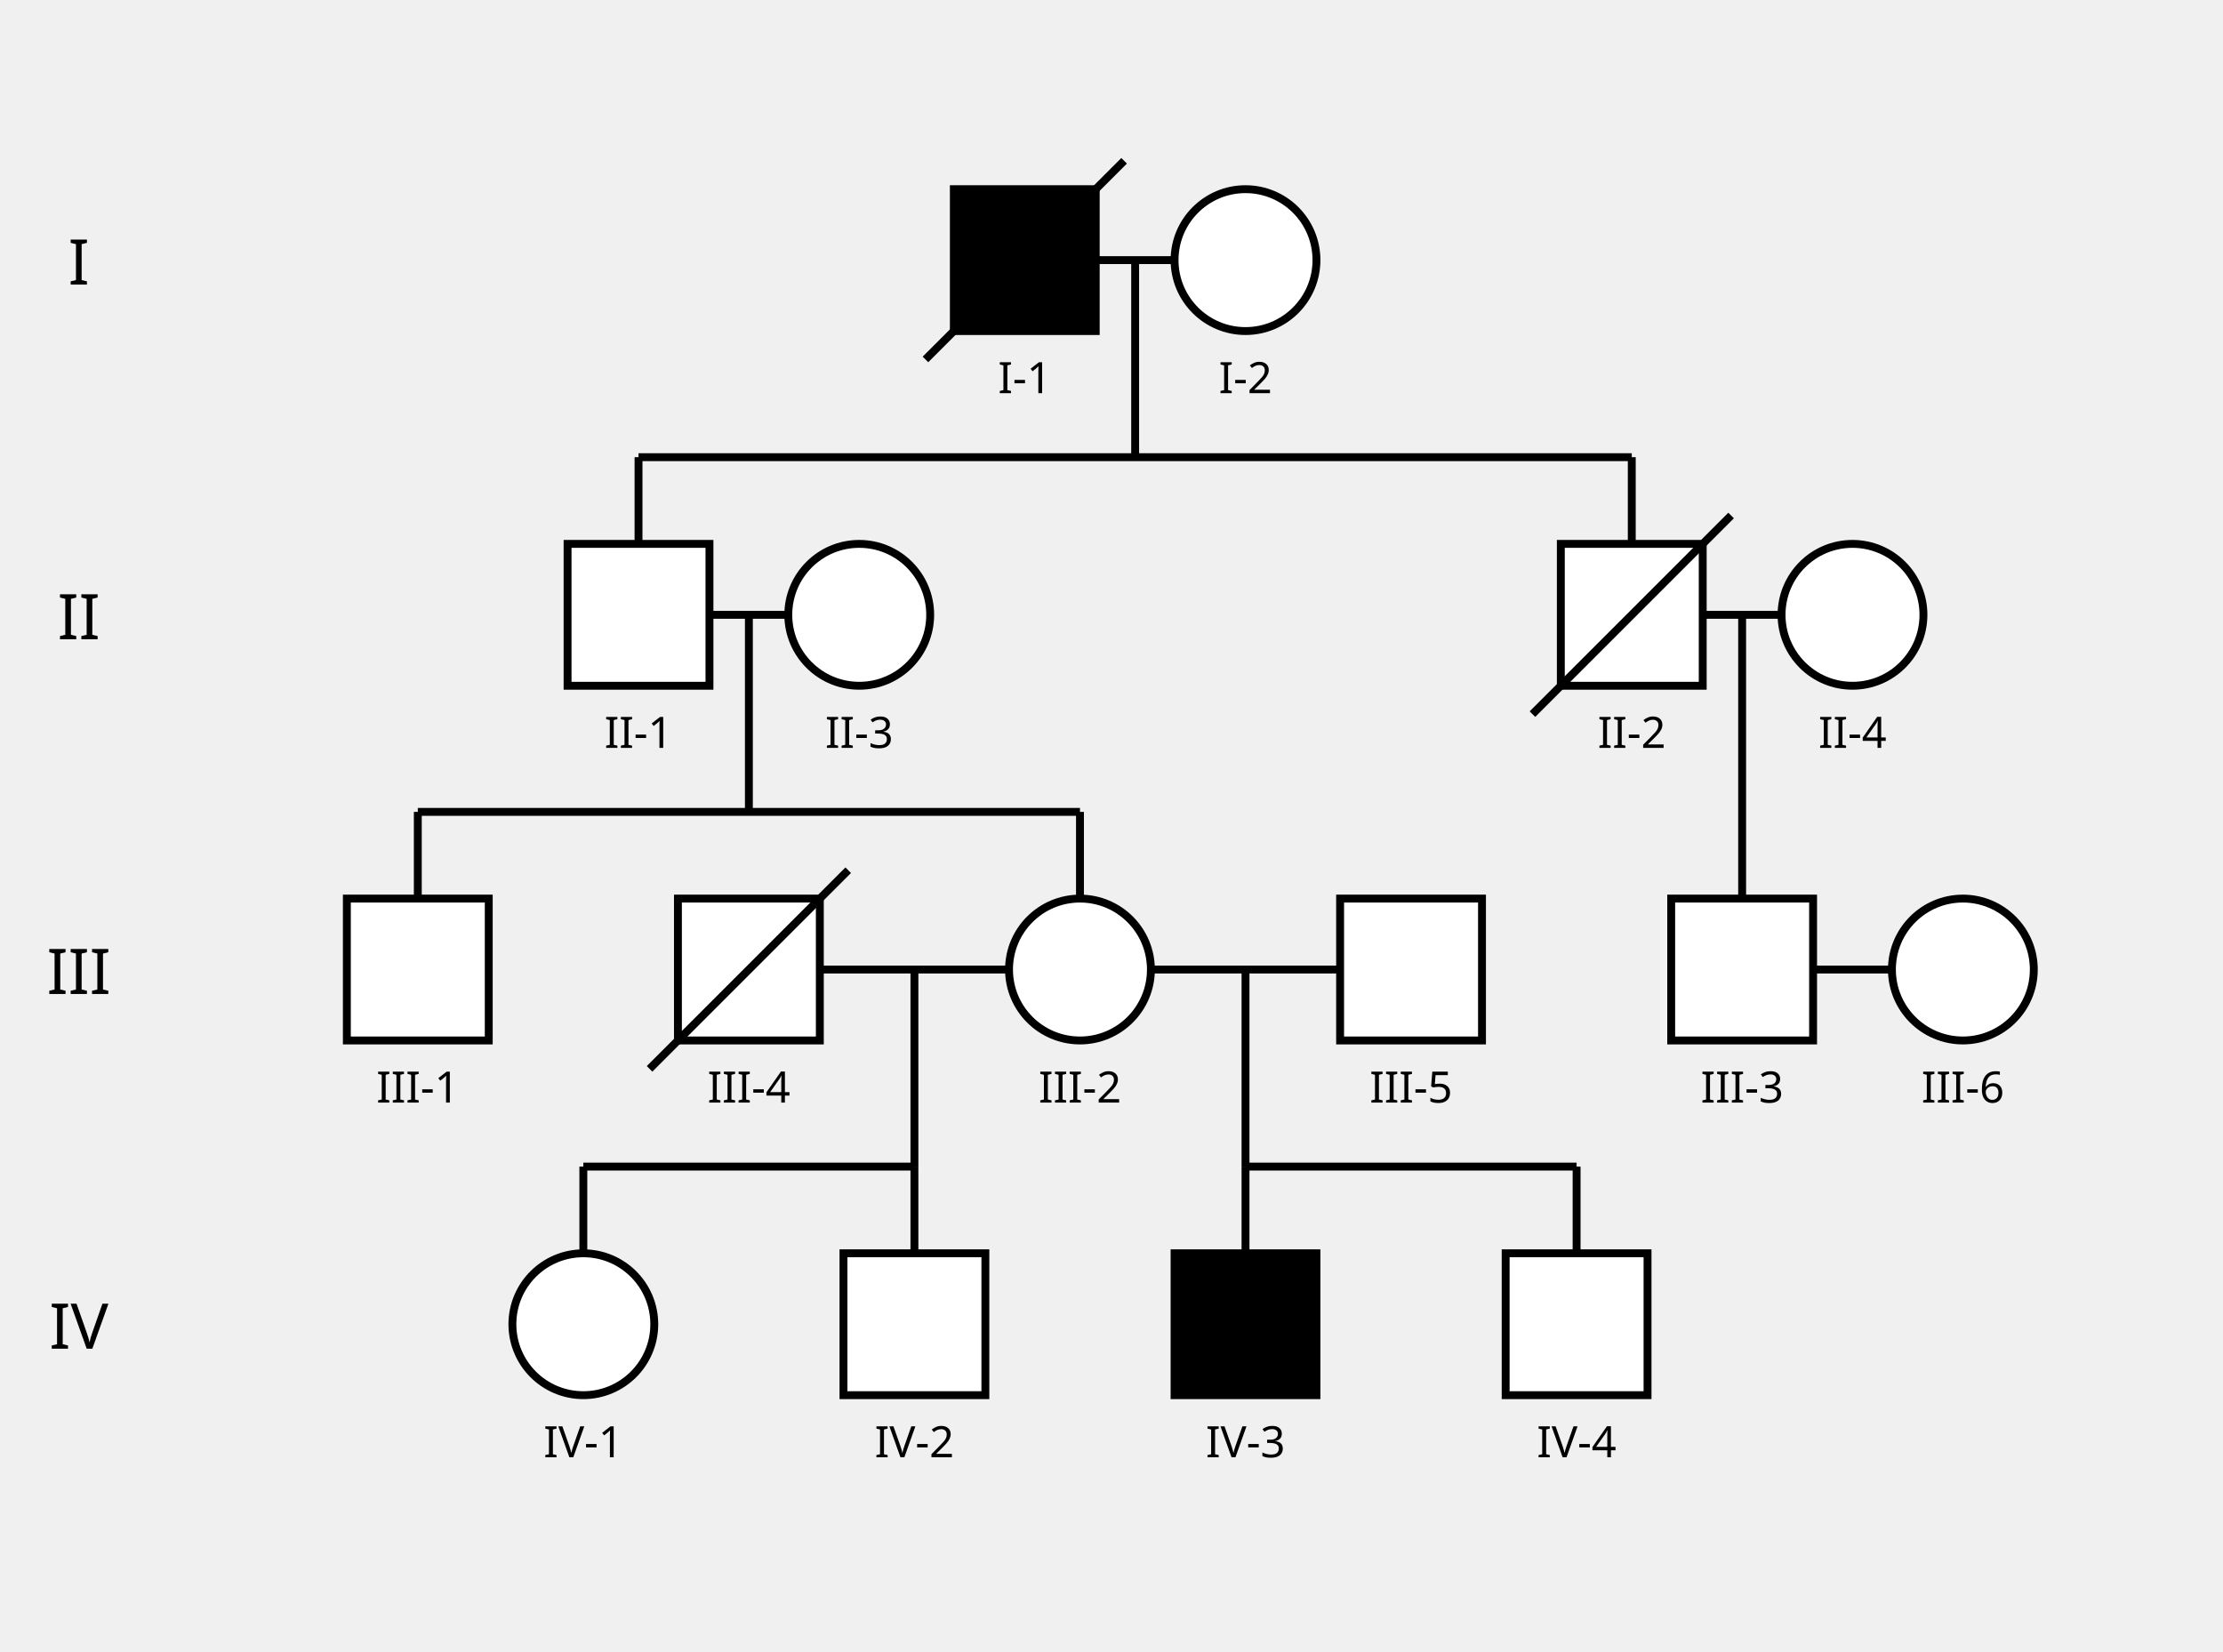
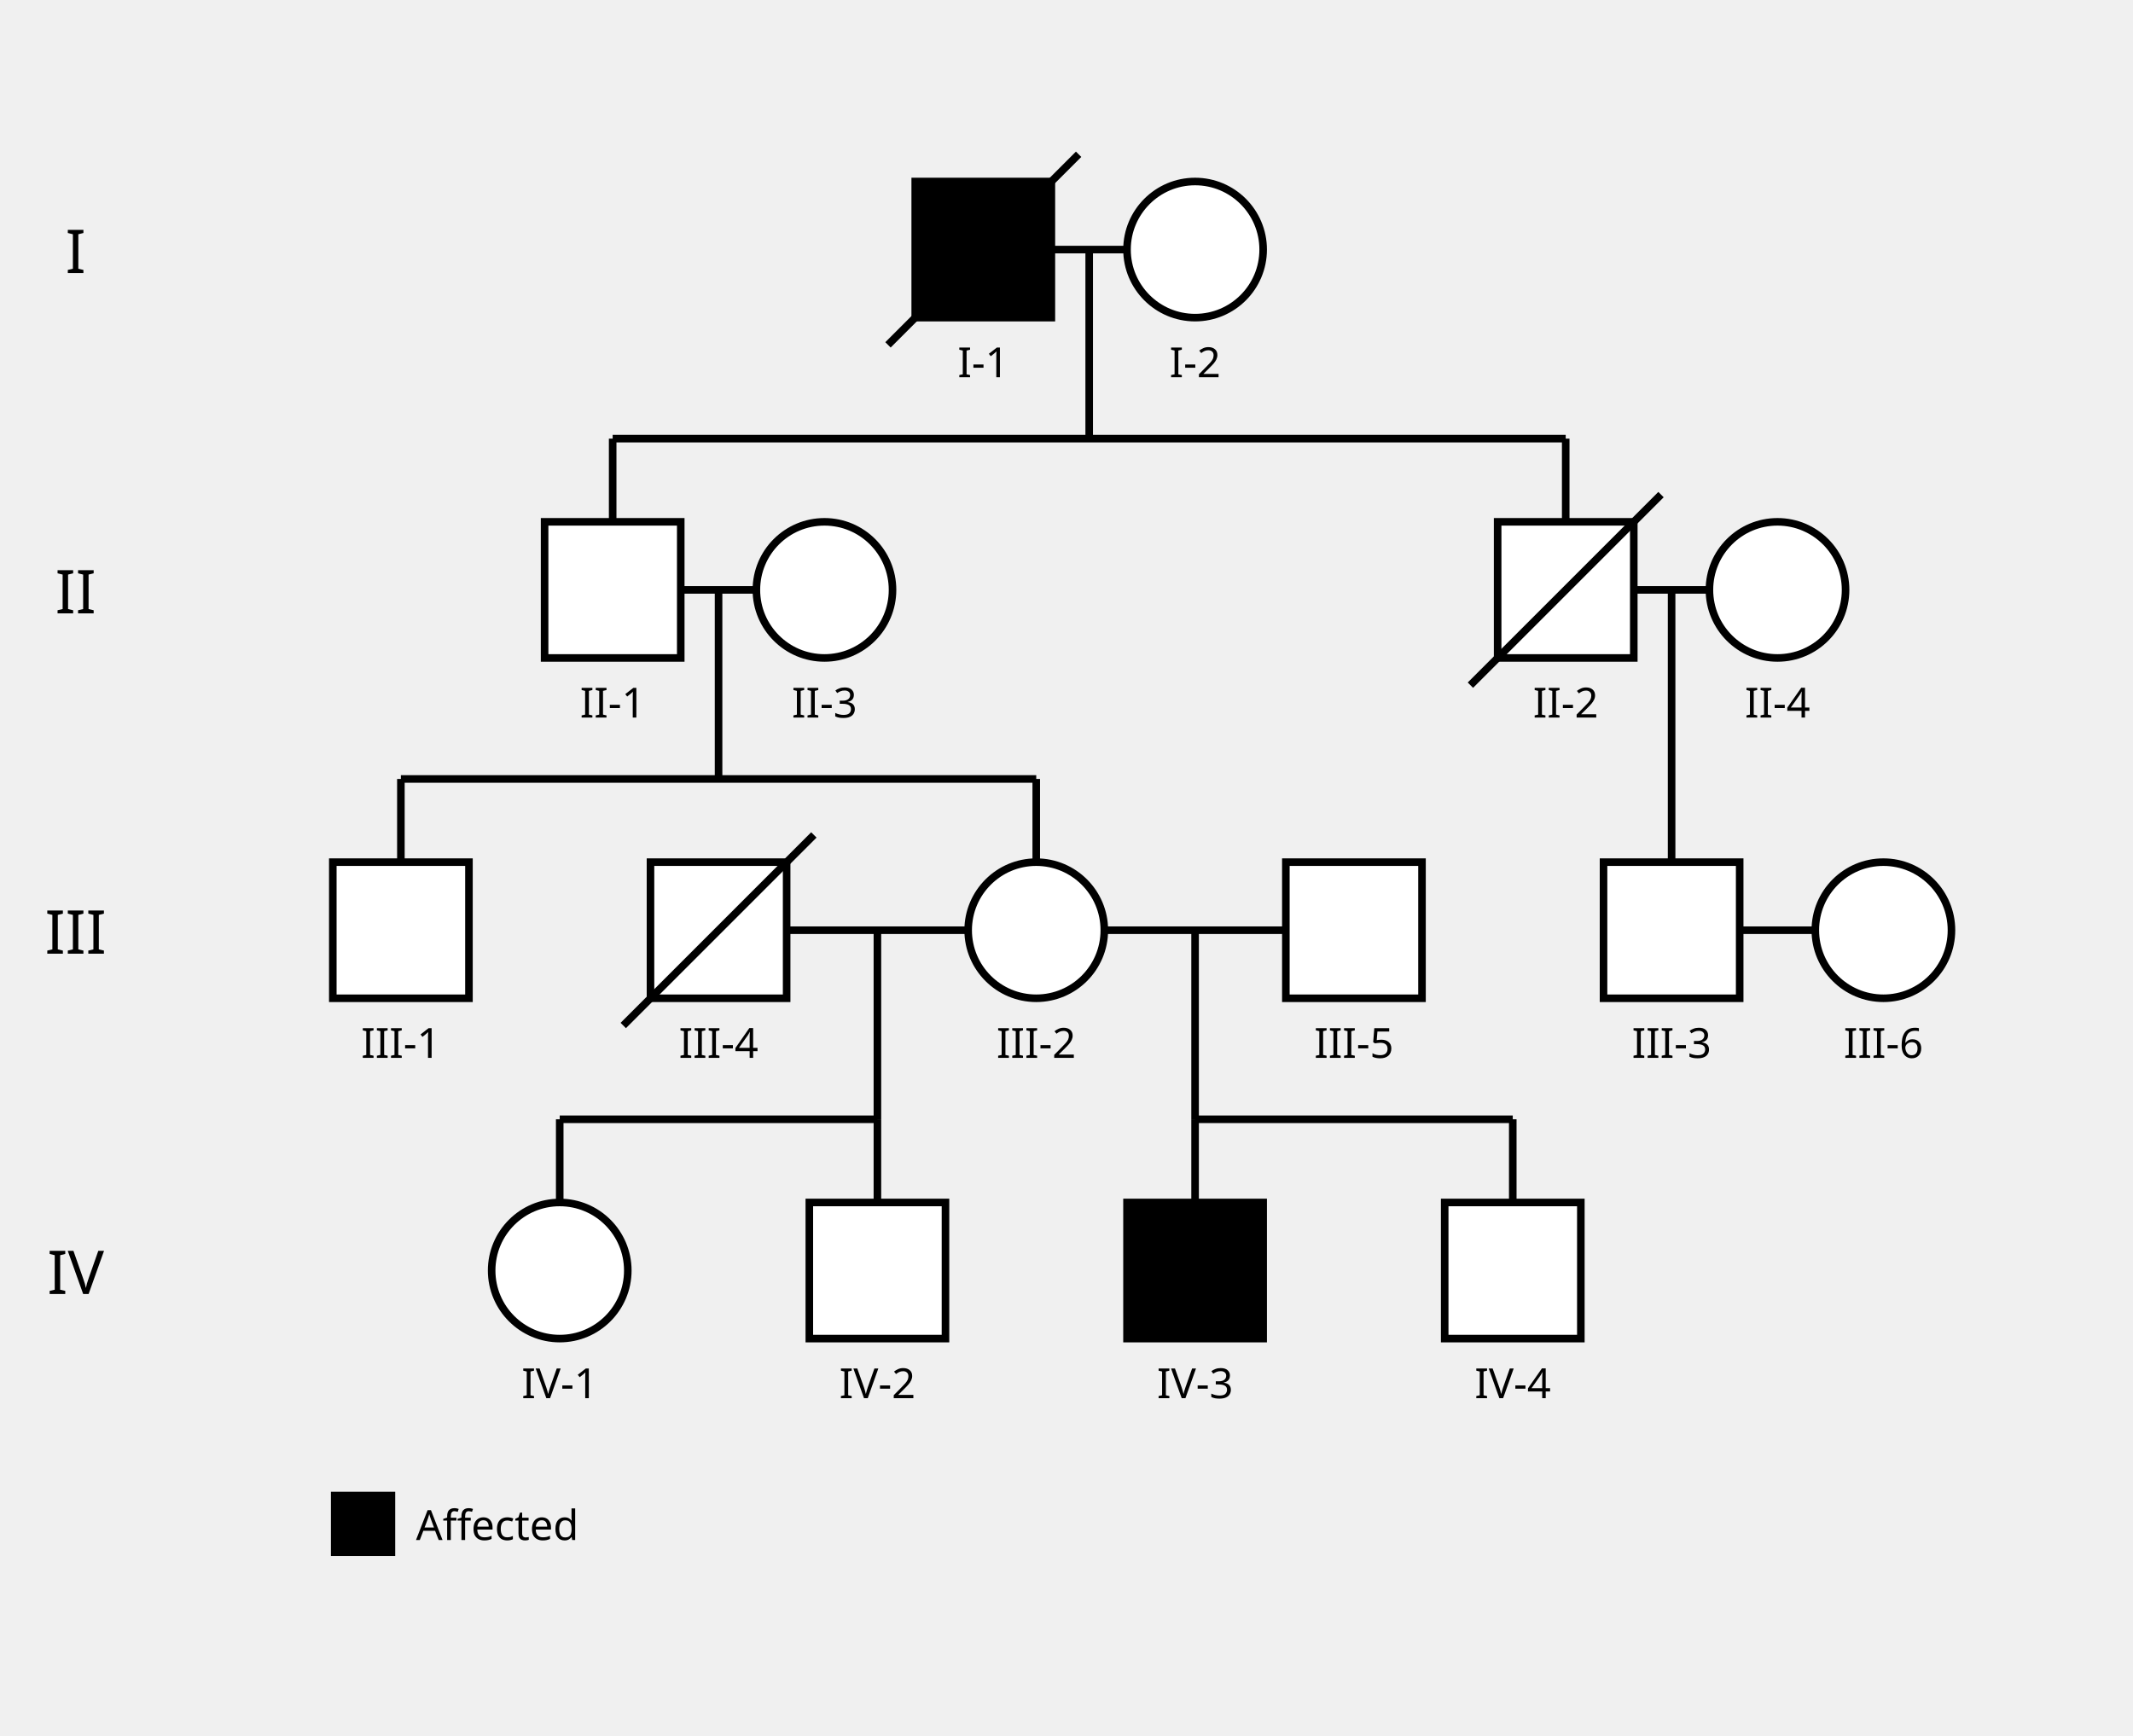
- <svg xmlns="http://www.w3.org/2000/svg" width="564" height="419" viewBox="0 0 564 419" class="pedigree" data-title="A hinge's family its parents cannot centre over: the drop still meets the sib bar" data-conditions="[&quot;&quot;]">
+ <svg xmlns="http://www.w3.org/2000/svg" width="564" height="459" viewBox="0 0 564 459" class="pedigree" data-title="A hinge's family its parents cannot centre over: the drop still meets the sib bar" data-conditions="[&quot;&quot;]">
+   <defs>
+     <pattern id="fill-affected-0" class="fill-pattern" data-condition="0" data-status="affected" width="1" height="1" patternContentUnits="objectBoundingBox">
+       <rect width="1" height="1" fill="#000000" />
+     </pattern>
+   </defs>
  <g class="generation" data-generation="1">
    <text x="20" y="66" font-family="sans-serif" font-size="16" fill="#000000" text-anchor="middle" dominant-baseline="central">I</text>
  </g>
  <g class="generation" data-generation="2">
    <text x="20" y="156" font-family="sans-serif" font-size="16" fill="#000000" text-anchor="middle" dominant-baseline="central">II</text>
  </g>
  <g class="generation" data-generation="3">
    <text x="20" y="246" font-family="sans-serif" font-size="16" fill="#000000" text-anchor="middle" dominant-baseline="central">III</text>
  </g>
  <g class="generation" data-generation="4">
    <text x="20" y="336" font-family="sans-serif" font-size="16" fill="#000000" text-anchor="middle" dominant-baseline="central">IV</text>
  </g>
  <g class="mating" data-partners="I-1 I-2">
    <line x1="278" y1="66" x2="298" y2="66" stroke="#000000" stroke-width="2" />
    <line class="hit" x1="278" y1="66" x2="298" y2="66" stroke="none" stroke-width="12" pointer-events="stroke" />
  </g>
  <g class="mating" data-partners="II-1 II-3">
    <line x1="180" y1="156" x2="200" y2="156" stroke="#000000" stroke-width="2" />
    <line class="hit" x1="180" y1="156" x2="200" y2="156" stroke="none" stroke-width="12" pointer-events="stroke" />
  </g>
  <g class="mating" data-partners="II-2 II-4">
    <line x1="432" y1="156" x2="452" y2="156" stroke="#000000" stroke-width="2" />
    <line class="hit" x1="432" y1="156" x2="452" y2="156" stroke="none" stroke-width="12" pointer-events="stroke" />
  </g>
  <g class="mating" data-partners="III-4 III-2">
    <line x1="208" y1="246" x2="256" y2="246" stroke="#000000" stroke-width="2" />
    <line class="hit" x1="208" y1="246" x2="256" y2="246" stroke="none" stroke-width="12" pointer-events="stroke" />
  </g>
  <g class="mating" data-partners="III-2 III-5">
    <line x1="292" y1="246" x2="340" y2="246" stroke="#000000" stroke-width="2" />
    <line class="hit" x1="292" y1="246" x2="340" y2="246" stroke="none" stroke-width="12" pointer-events="stroke" />
  </g>
  <g class="mating" data-partners="III-3 III-6">
    <line x1="460" y1="246" x2="480" y2="246" stroke="#000000" stroke-width="2" />
    <line class="hit" x1="460" y1="246" x2="480" y2="246" stroke="none" stroke-width="12" pointer-events="stroke" />
  </g>
  <g class="sibship" data-parents="I-1 I-2" data-children="II-1 II-2">
    <line x1="288" y1="66" x2="288" y2="116" stroke="#000000" stroke-width="2" />
    <line x1="162" y1="116" x2="414" y2="116" stroke="#000000" stroke-width="2" />
    <line x1="162" y1="116" x2="162" y2="138" stroke="#000000" stroke-width="2" />
    <line x1="414" y1="116" x2="414" y2="138" stroke="#000000" stroke-width="2" />
  </g>
  <g class="sibship" data-parents="II-1 II-3" data-children="III-1 III-2">
    <line x1="190" y1="156" x2="190" y2="206" stroke="#000000" stroke-width="2" />
    <line x1="106" y1="206" x2="274" y2="206" stroke="#000000" stroke-width="2" />
    <line x1="106" y1="206" x2="106" y2="228" stroke="#000000" stroke-width="2" />
    <line x1="274" y1="206" x2="274" y2="228" stroke="#000000" stroke-width="2" />
  </g>
  <g class="sibship" data-parents="II-2 II-4" data-children="III-3">
    <line x1="442" y1="156" x2="442" y2="228" stroke="#000000" stroke-width="2" />
  </g>
  <g class="sibship" data-parents="III-4 III-2" data-children="IV-1 IV-2">
    <line x1="232" y1="246" x2="232" y2="296" stroke="#000000" stroke-width="2" />
    <line x1="148" y1="296" x2="232" y2="296" stroke="#000000" stroke-width="2" />
    <line x1="148" y1="296" x2="148" y2="318" stroke="#000000" stroke-width="2" />
    <line x1="232" y1="296" x2="232" y2="318" stroke="#000000" stroke-width="2" />
  </g>
  <g class="sibship" data-parents="III-2 III-5" data-children="IV-3 IV-4">
    <line x1="316" y1="246" x2="316" y2="296" stroke="#000000" stroke-width="2" />
    <line x1="316" y1="296" x2="400" y2="296" stroke="#000000" stroke-width="2" />
    <line x1="316" y1="296" x2="316" y2="318" stroke="#000000" stroke-width="2" />
    <line x1="400" y1="296" x2="400" y2="318" stroke="#000000" stroke-width="2" />
  </g>
  <g id="ind-I-1" class="individual affected deceased" data-position="I-1" data-generation="1" data-index="1" data-gender="man" data-condition-0="affected">
    <rect class="backing" x="242" y="48" width="36" height="36" fill="#ffffff" />
-     <rect class="fill" data-condition="0" x="242" y="48" width="36" height="36" fill="#000000" />
+     <rect class="fill" data-condition="0" data-status="affected" x="242" y="48" width="36" height="36" fill="url(#fill-affected-0)" />
    <rect class="symbol" x="242" y="48" width="36" height="36" fill="none" stroke="#000000" stroke-width="2" />
    <line class="mark deceased" x1="234.8" y1="91.2" x2="285.2" y2="40.8" stroke="#000000" stroke-width="2" />
    <text class="label" x="260" y="95.5" font-family="sans-serif" font-size="11" fill="#000000" text-anchor="middle" dominant-baseline="central">I-1</text>
    <rect class="hit" x="242" y="48" width="36" height="53" fill="none" pointer-events="all" />
  </g>
  <g id="ind-I-2" class="individual" data-position="I-2" data-generation="1" data-index="2" data-gender="woman">
    <circle class="backing" cx="316" cy="66" r="18" fill="#ffffff" />
    <circle class="symbol" cx="316" cy="66" r="18" fill="none" stroke="#000000" stroke-width="2" />
    <text class="label" x="316" y="95.5" font-family="sans-serif" font-size="11" fill="#000000" text-anchor="middle" dominant-baseline="central">I-2</text>
    <rect class="hit" x="298" y="48" width="36" height="53" fill="none" pointer-events="all" />
  </g>
  <g id="ind-II-1" class="individual" data-position="II-1" data-generation="2" data-index="1" data-gender="man">
    <rect class="backing" x="144" y="138" width="36" height="36" fill="#ffffff" />
    <rect class="symbol" x="144" y="138" width="36" height="36" fill="none" stroke="#000000" stroke-width="2" />
    <text class="label" x="162" y="185.5" font-family="sans-serif" font-size="11" fill="#000000" text-anchor="middle" dominant-baseline="central">II-1</text>
    <rect class="hit" x="144" y="138" width="36" height="53" fill="none" pointer-events="all" />
  </g>
  <g id="ind-II-3" class="individual" data-position="II-3" data-generation="2" data-index="3" data-gender="woman">
    <circle class="backing" cx="218" cy="156" r="18" fill="#ffffff" />
    <circle class="symbol" cx="218" cy="156" r="18" fill="none" stroke="#000000" stroke-width="2" />
    <text class="label" x="218" y="185.5" font-family="sans-serif" font-size="11" fill="#000000" text-anchor="middle" dominant-baseline="central">II-3</text>
    <rect class="hit" x="200" y="138" width="36" height="53" fill="none" pointer-events="all" />
  </g>
  <g id="ind-II-2" class="individual deceased" data-position="II-2" data-generation="2" data-index="2" data-gender="man">
    <rect class="backing" x="396" y="138" width="36" height="36" fill="#ffffff" />
    <rect class="symbol" x="396" y="138" width="36" height="36" fill="none" stroke="#000000" stroke-width="2" />
    <line class="mark deceased" x1="388.8" y1="181.2" x2="439.2" y2="130.8" stroke="#000000" stroke-width="2" />
    <text class="label" x="414" y="185.5" font-family="sans-serif" font-size="11" fill="#000000" text-anchor="middle" dominant-baseline="central">II-2</text>
    <rect class="hit" x="396" y="138" width="36" height="53" fill="none" pointer-events="all" />
  </g>
  <g id="ind-II-4" class="individual" data-position="II-4" data-generation="2" data-index="4" data-gender="woman">
    <circle class="backing" cx="470" cy="156" r="18" fill="#ffffff" />
    <circle class="symbol" cx="470" cy="156" r="18" fill="none" stroke="#000000" stroke-width="2" />
    <text class="label" x="470" y="185.5" font-family="sans-serif" font-size="11" fill="#000000" text-anchor="middle" dominant-baseline="central">II-4</text>
    <rect class="hit" x="452" y="138" width="36" height="53" fill="none" pointer-events="all" />
  </g>
  <g id="ind-III-1" class="individual" data-position="III-1" data-generation="3" data-index="1" data-gender="man">
    <rect class="backing" x="88" y="228" width="36" height="36" fill="#ffffff" />
    <rect class="symbol" x="88" y="228" width="36" height="36" fill="none" stroke="#000000" stroke-width="2" />
    <text class="label" x="106" y="275.5" font-family="sans-serif" font-size="11" fill="#000000" text-anchor="middle" dominant-baseline="central">III-1</text>
    <rect class="hit" x="88" y="228" width="36" height="53" fill="none" pointer-events="all" />
  </g>
  <g id="ind-III-4" class="individual deceased" data-position="III-4" data-generation="3" data-index="4" data-gender="man">
    <rect class="backing" x="172" y="228" width="36" height="36" fill="#ffffff" />
    <rect class="symbol" x="172" y="228" width="36" height="36" fill="none" stroke="#000000" stroke-width="2" />
    <line class="mark deceased" x1="164.8" y1="271.2" x2="215.2" y2="220.8" stroke="#000000" stroke-width="2" />
    <text class="label" x="190" y="275.5" font-family="sans-serif" font-size="11" fill="#000000" text-anchor="middle" dominant-baseline="central">III-4</text>
    <rect class="hit" x="172" y="228" width="36" height="53" fill="none" pointer-events="all" />
  </g>
  <g id="ind-III-2" class="individual" data-position="III-2" data-generation="3" data-index="2" data-gender="woman">
    <circle class="backing" cx="274" cy="246" r="18" fill="#ffffff" />
    <circle class="symbol" cx="274" cy="246" r="18" fill="none" stroke="#000000" stroke-width="2" />
    <text class="label" x="274" y="275.5" font-family="sans-serif" font-size="11" fill="#000000" text-anchor="middle" dominant-baseline="central">III-2</text>
    <rect class="hit" x="256" y="228" width="36" height="53" fill="none" pointer-events="all" />
  </g>
  <g id="ind-III-5" class="individual" data-position="III-5" data-generation="3" data-index="5" data-gender="man">
    <rect class="backing" x="340" y="228" width="36" height="36" fill="#ffffff" />
    <rect class="symbol" x="340" y="228" width="36" height="36" fill="none" stroke="#000000" stroke-width="2" />
    <text class="label" x="358" y="275.5" font-family="sans-serif" font-size="11" fill="#000000" text-anchor="middle" dominant-baseline="central">III-5</text>
    <rect class="hit" x="340" y="228" width="36" height="53" fill="none" pointer-events="all" />
  </g>
  <g id="ind-III-3" class="individual" data-position="III-3" data-generation="3" data-index="3" data-gender="man">
    <rect class="backing" x="424" y="228" width="36" height="36" fill="#ffffff" />
    <rect class="symbol" x="424" y="228" width="36" height="36" fill="none" stroke="#000000" stroke-width="2" />
    <text class="label" x="442" y="275.5" font-family="sans-serif" font-size="11" fill="#000000" text-anchor="middle" dominant-baseline="central">III-3</text>
    <rect class="hit" x="424" y="228" width="36" height="53" fill="none" pointer-events="all" />
  </g>
  <g id="ind-III-6" class="individual" data-position="III-6" data-generation="3" data-index="6" data-gender="woman">
    <circle class="backing" cx="498" cy="246" r="18" fill="#ffffff" />
    <circle class="symbol" cx="498" cy="246" r="18" fill="none" stroke="#000000" stroke-width="2" />
    <text class="label" x="498" y="275.5" font-family="sans-serif" font-size="11" fill="#000000" text-anchor="middle" dominant-baseline="central">III-6</text>
    <rect class="hit" x="480" y="228" width="36" height="53" fill="none" pointer-events="all" />
  </g>
  <g id="ind-IV-1" class="individual" data-position="IV-1" data-generation="4" data-index="1" data-gender="woman">
    <circle class="backing" cx="148" cy="336" r="18" fill="#ffffff" />
    <circle class="symbol" cx="148" cy="336" r="18" fill="none" stroke="#000000" stroke-width="2" />
    <text class="label" x="148" y="365.5" font-family="sans-serif" font-size="11" fill="#000000" text-anchor="middle" dominant-baseline="central">IV-1</text>
    <rect class="hit" x="130" y="318" width="36" height="53" fill="none" pointer-events="all" />
  </g>
  <g id="ind-IV-2" class="individual" data-position="IV-2" data-generation="4" data-index="2" data-gender="man">
    <rect class="backing" x="214" y="318" width="36" height="36" fill="#ffffff" />
    <rect class="symbol" x="214" y="318" width="36" height="36" fill="none" stroke="#000000" stroke-width="2" />
    <text class="label" x="232" y="365.5" font-family="sans-serif" font-size="11" fill="#000000" text-anchor="middle" dominant-baseline="central">IV-2</text>
    <rect class="hit" x="214" y="318" width="36" height="53" fill="none" pointer-events="all" />
  </g>
  <g id="ind-IV-3" class="individual affected" data-position="IV-3" data-generation="4" data-index="3" data-gender="man" data-condition-0="affected">
    <rect class="backing" x="298" y="318" width="36" height="36" fill="#ffffff" />
-     <rect class="fill" data-condition="0" x="298" y="318" width="36" height="36" fill="#000000" />
+     <rect class="fill" data-condition="0" data-status="affected" x="298" y="318" width="36" height="36" fill="url(#fill-affected-0)" />
    <rect class="symbol" x="298" y="318" width="36" height="36" fill="none" stroke="#000000" stroke-width="2" />
    <text class="label" x="316" y="365.5" font-family="sans-serif" font-size="11" fill="#000000" text-anchor="middle" dominant-baseline="central">IV-3</text>
    <rect class="hit" x="298" y="318" width="36" height="53" fill="none" pointer-events="all" />
  </g>
  <g id="ind-IV-4" class="individual" data-position="IV-4" data-generation="4" data-index="4" data-gender="man">
    <rect class="backing" x="382" y="318" width="36" height="36" fill="#ffffff" />
    <rect class="symbol" x="382" y="318" width="36" height="36" fill="none" stroke="#000000" stroke-width="2" />
    <text class="label" x="400" y="365.5" font-family="sans-serif" font-size="11" fill="#000000" text-anchor="middle" dominant-baseline="central">IV-4</text>
    <rect class="hit" x="382" y="318" width="36" height="53" fill="none" pointer-events="all" />
  </g>
+   <g id="key" class="key">
+     <g id="key-affected-0" class="key-entry" data-condition="0" data-status="affected">
+       <rect class="swatch" x="88" y="395" width="16" height="16" fill="url(#fill-affected-0)" stroke="#000000" stroke-width="1" />
+       <text class="key-label" x="110" y="403" font-family="sans-serif" font-size="11" fill="#000000" text-anchor="start" dominant-baseline="central">Affected</text>
+     </g>
+   </g>
</svg>
